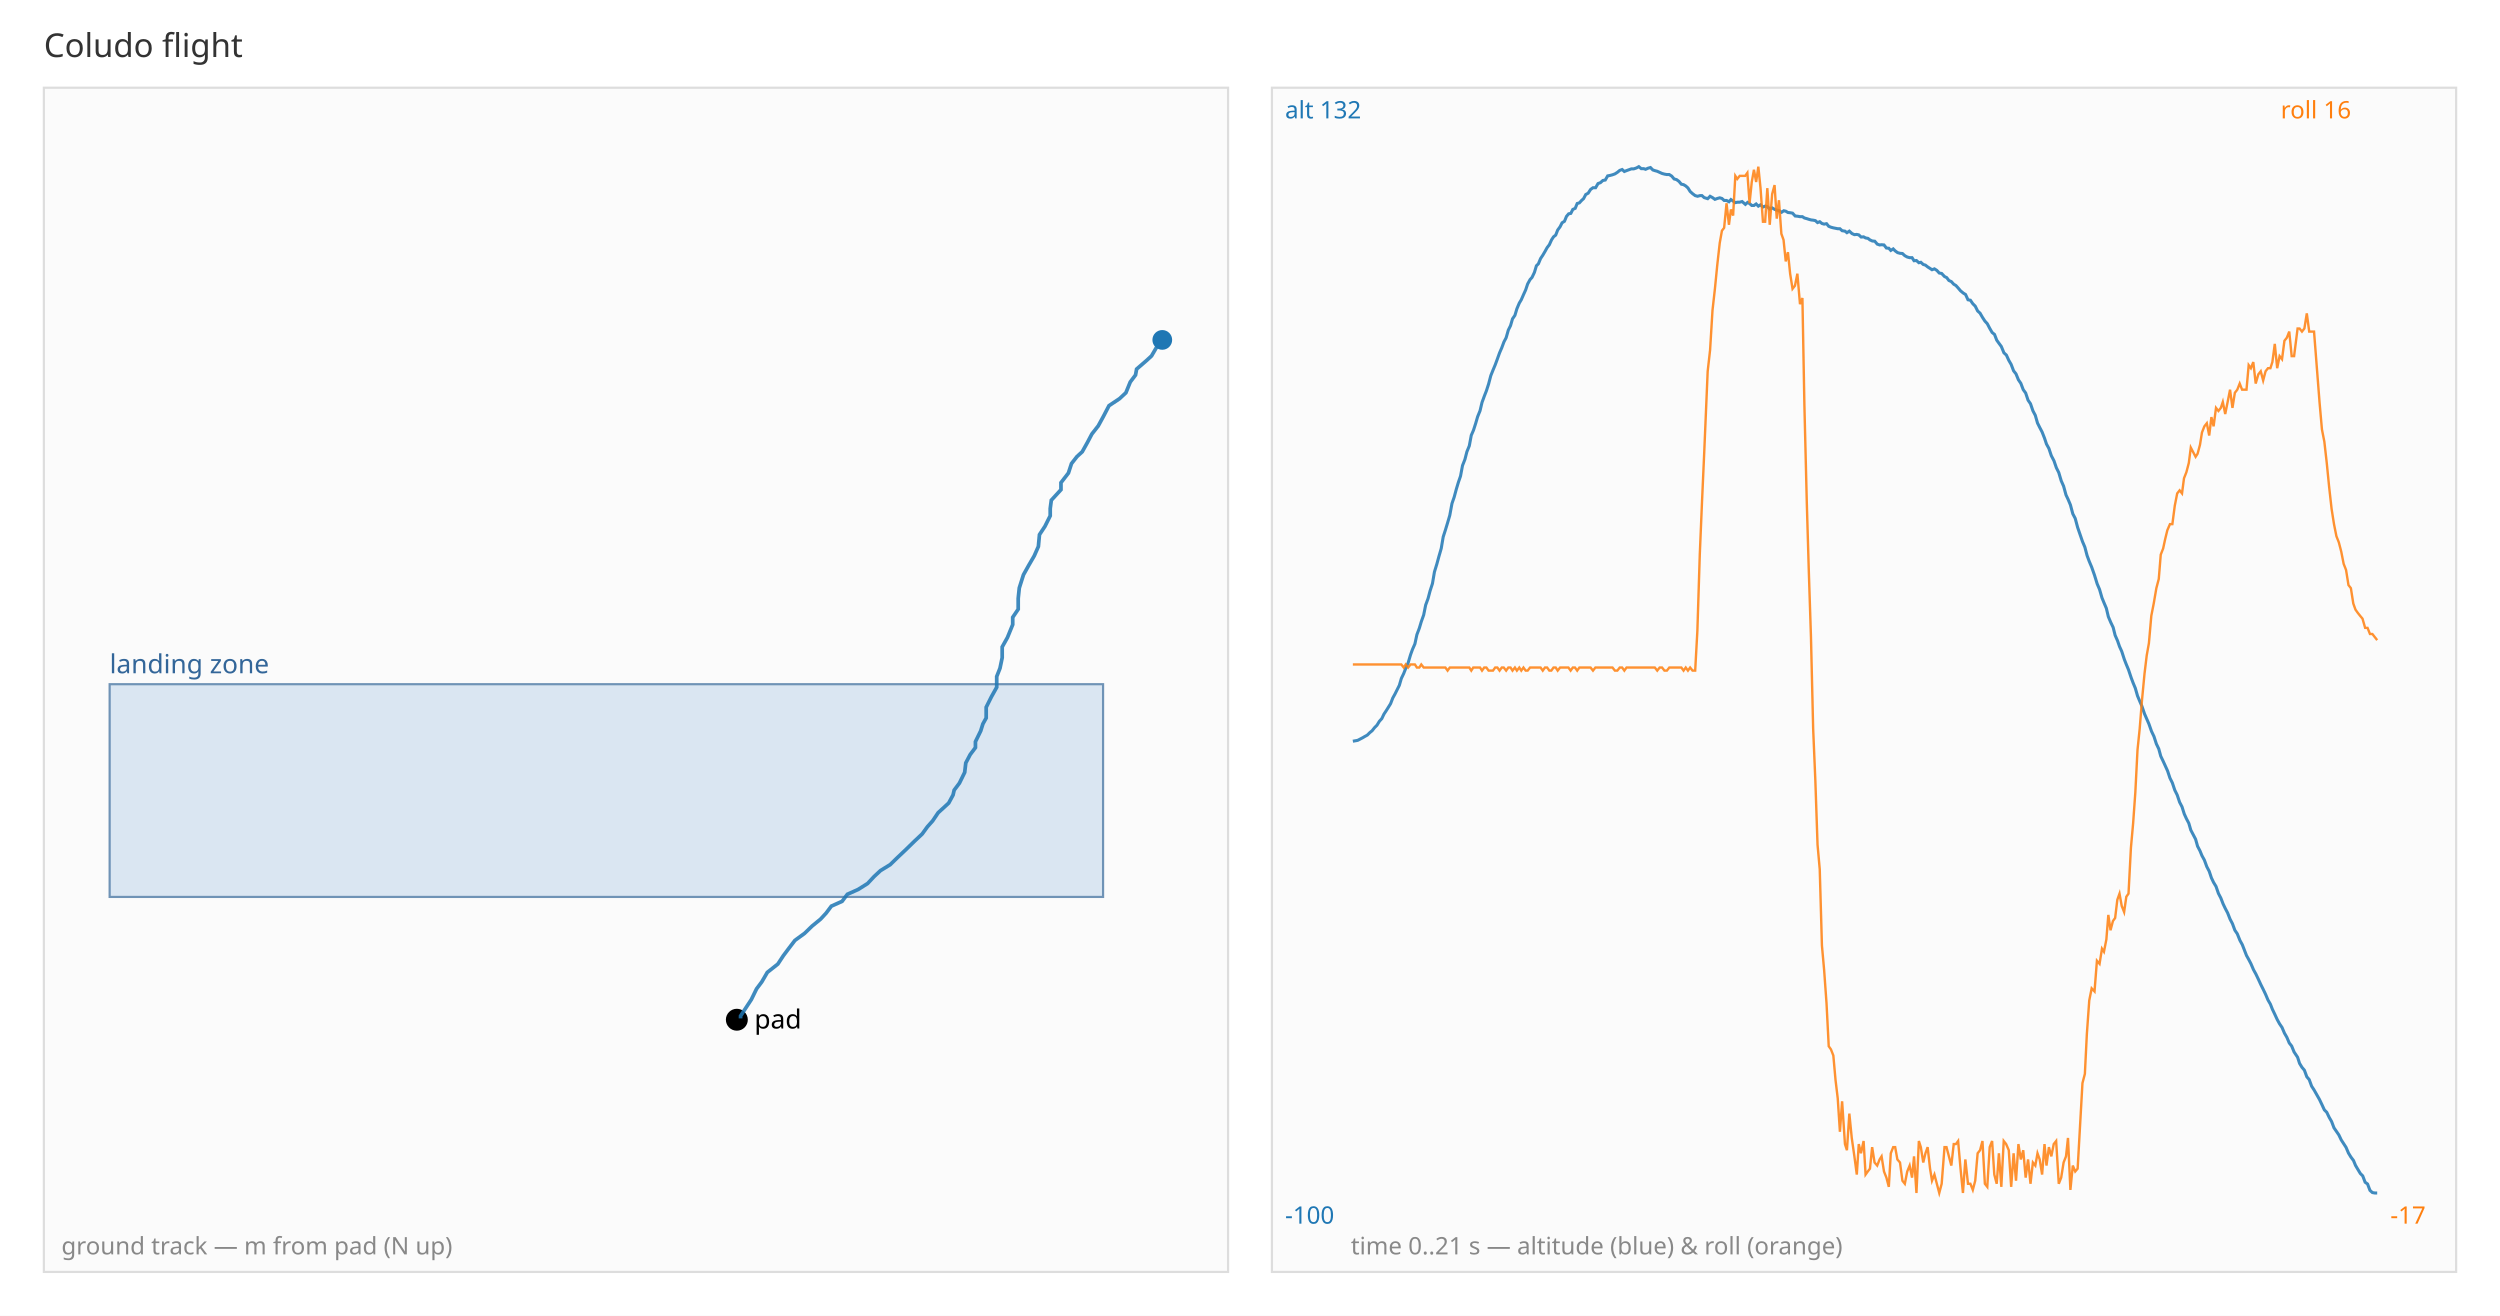
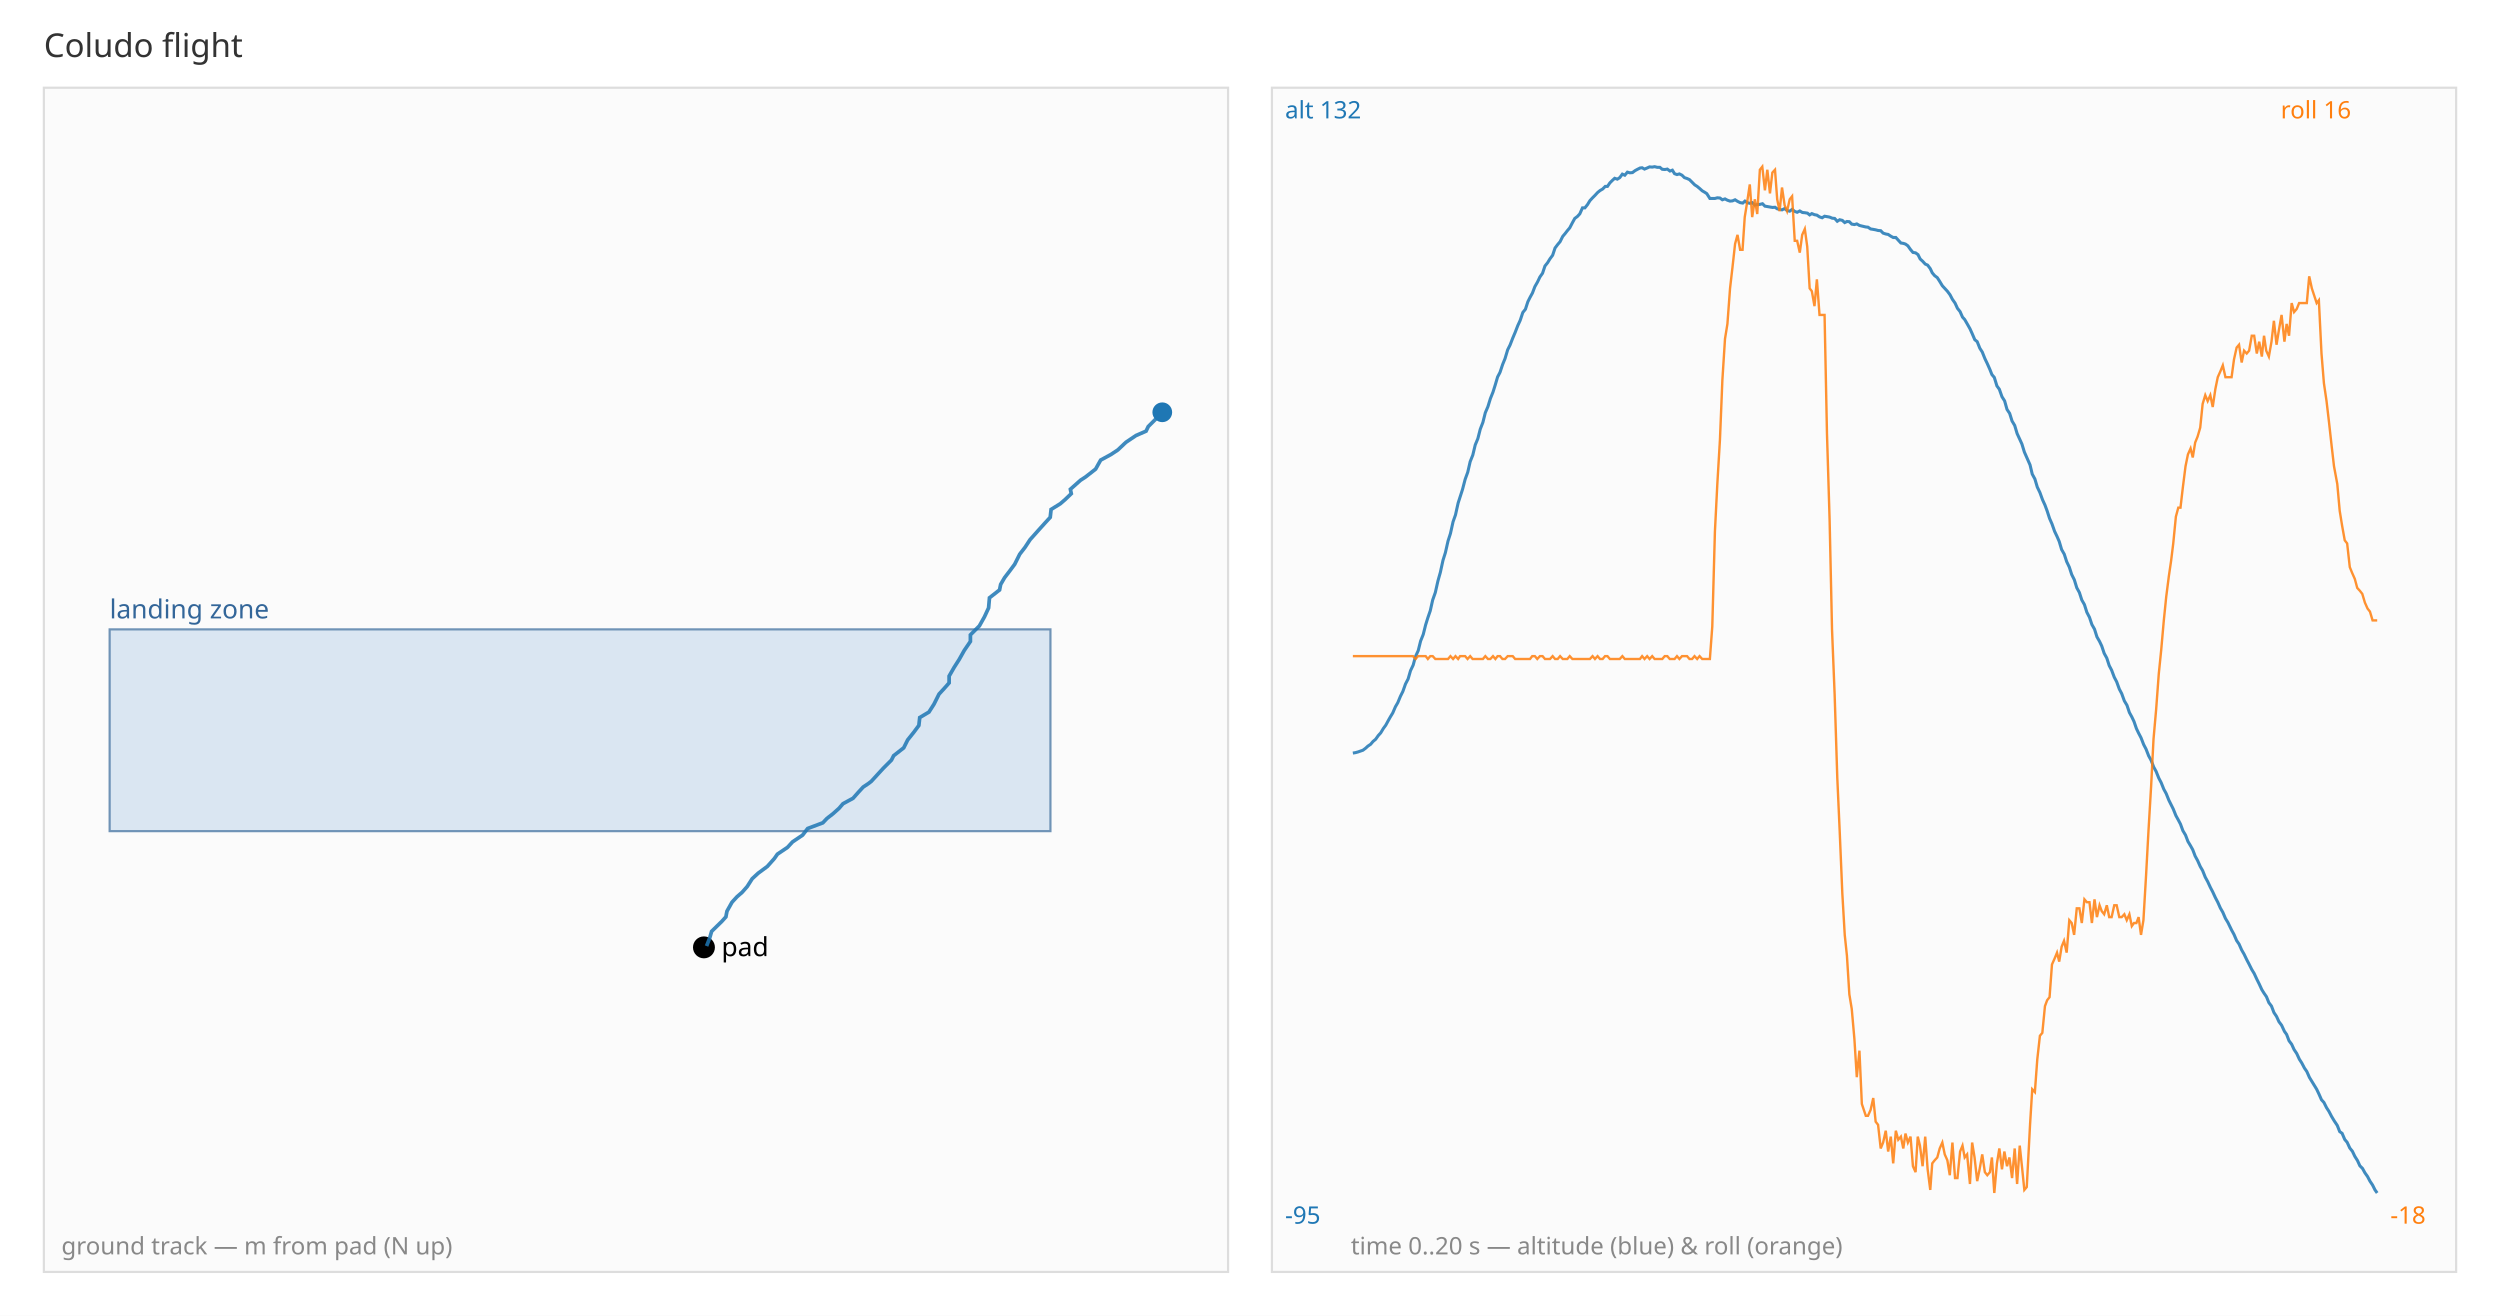
<svg xmlns="http://www.w3.org/2000/svg" width="1140" height="600" font-family="sans-serif" font-size="13">
  <rect width="1140" height="600" fill="white" />
  <text x="20" y="26" font-size="15" fill="#333">Coludo flight</text>
  <rect x="20" y="40" width="540" height="540" fill="#fbfbfb" stroke="#ddd" />
-   <rect x="50" y="312" width="453" height="97" fill="#cde" stroke="#369" opacity="0.7" />
-   <text x="50" y="307" fill="#369" font-size="12">landing zone</text>
-   <circle cx="336" cy="465" r="5" fill="black" />
-   <text x="344" y="469" font-size="12">pad</text>
-   <path d="M337.7,464.4 L337.7,464.4 L337.7,464.4 L337.7,464.4 L337.7,464.4 L337.7,464.4 L337.7,464.4 L337.7,464.4 L337.7,464.4 L337.7,464.4 L337.7,464.4 L337.7,464.4 L337.7,464.4 L337.7,464.4 L337.7,464.4 L337.7,464.4 L337.7,464.4 L337.7,464.4 L337.7,464.4 L337.7,464.4 L337.7,464.4 L337.7,464.4 L337.7,464.4 L337.7,464.4 L337.7,464.4 L337.7,464.4 L337.7,464.4 L337.7,464.4 L337.7,464.4 L337.7,464.4 L337.7,464.4 L337.7,464.4 L337.7,464.4 L337.7,464.4 L337.7,464.4 L337.7,464.4 L337.7,464.4 L337.7,464.4 L337.7,464.4 L337.7,464.4 L337.7,464.4 L337.7,464.4 L337.7,464.4 L337.7,464.4 L337.7,464.4 L337.7,464.4 L337.7,464.4 L337.7,464.4 L337.7,464.4 L337.7,464.4 L337.7,464.4 L337.7,464.4 L337.7,464.4 L337.7,464.4 L337.7,463.3 L340.1,459.6 L342.6,455.8 L345.0,450.9 L347.4,447.7 L349.9,443.4 L354.7,439.6 L357.2,435.8 L359.6,432.6 L362.5,428.8 L366.9,425.6 L370.3,422.3 L374.2,419.1 L376.7,416.4 L379.1,413.2 L384.0,411.0 L386.4,407.8 L391.3,405.6 L395.6,402.9 L398.6,399.7 L401.5,397.0 L405.9,394.3 L409.3,391.0 L413.2,387.3 L417.1,383.5 L420.5,380.3 L422.9,377.0 L425.3,374.3 L427.8,370.6 L432.6,366.2 L434.6,362.5 L435.1,360.3 L437.5,357.1 L439.9,352.2 L440.4,347.9 L442.4,344.1 L444.8,340.9 L444.8,340.9 L444.8,340.9 L444.8,340.9 L444.8,340.9 L444.8,340.9 L444.8,340.9 L444.8,340.9 L444.8,340.9 L444.8,340.9 L444.8,340.9 L444.8,340.9 L444.8,340.9 L444.8,340.9 L444.8,340.9 L444.8,340.9 L444.8,340.9 L444.8,340.9 L444.8,340.9 L444.8,340.9 L444.8,340.9 L444.8,340.9 L444.8,340.9 L444.8,338.2 L447.2,333.3 L448.2,330.1 L449.7,327.4 L449.7,322.5 L452.1,317.7 L454.5,313.4 L454.5,308.5 L456.0,304.7 L457.0,299.9 L457.0,295.0 L459.4,290.7 L461.8,284.8 L461.8,281.5 L464.3,277.8 L464.3,272.9 L464.8,268.1 L466.7,262.1 L469.1,257.8 L471.6,253.5 L473.5,249.2 L474.0,243.8 L476.5,240.0 L478.9,235.2 L478.9,231.9 L479.4,228.1 L483.8,223.3 L483.8,220.1 L487.2,215.7 L488.6,211.4 L491.1,208.2 L493.5,206.0 L495.9,201.7 L497.9,197.9 L500.8,194.2 L503.2,189.8 L505.7,185.0 L510.5,181.8 L513.4,179.1 L515.4,174.2 L517.8,171.0 L518.3,168.3 L522.7,164.5 L525.1,162.3 L527.6,158.0 L530.0,155.3" fill="none" stroke="#1f77b4" stroke-width="1.7" opacity="0.85" />
-   <circle cx="530" cy="155" r="4.5" fill="#1f77b4" />
+   <rect x="50" y="287" width="429" height="92" fill="#cde" stroke="#369" opacity="0.7" />
+   <text x="50" y="282" fill="#369" font-size="12">landing zone</text>
+   <circle cx="321" cy="432" r="5" fill="black" />
+   <text x="329" y="436" font-size="12">pad</text>
+   <path d="M322.2,431.4 L322.2,431.4 L322.2,431.4 L322.2,431.4 L322.2,431.4 L322.2,431.4 L322.2,431.4 L322.2,431.4 L322.2,431.4 L322.2,431.4 L322.2,431.4 L322.2,431.4 L322.2,431.4 L322.2,431.4 L322.2,431.4 L322.2,431.4 L322.2,431.4 L322.2,431.4 L322.2,431.4 L322.2,431.4 L322.2,431.4 L322.2,431.4 L322.2,431.4 L322.2,431.4 L322.2,431.4 L322.2,431.4 L322.2,431.4 L322.2,431.4 L322.2,431.4 L322.2,431.4 L322.2,431.4 L322.2,431.4 L322.2,431.4 L322.2,431.4 L322.2,431.4 L322.2,431.4 L322.2,431.4 L322.2,431.4 L322.2,431.4 L322.2,431.4 L322.2,431.4 L322.2,431.4 L322.2,431.4 L322.2,431.4 L322.2,431.4 L322.2,431.4 L322.2,431.4 L322.2,431.4 L322.2,431.4 L322.2,431.4 L322.2,431.4 L322.2,431.4 L322.2,431.4 L322.2,431.4 L322.2,431.4 L322.2,431.4 L323.6,427.8 L324.5,424.7 L329.2,420.1 L331.0,418.1 L331.5,415.5 L333.8,411.4 L336.1,408.9 L338.4,406.9 L340.7,404.3 L343.0,400.7 L345.7,398.2 L349.9,395.1 L353.1,391.5 L354.5,389.5 L359.1,386.4 L361.4,383.9 L366.0,380.8 L368.3,377.8 L375.2,375.2 L377.1,373.2 L379.8,371.1 L382.6,368.6 L384.4,366.5 L389.0,364.0 L391.3,361.4 L393.6,358.9 L396.0,357.3 L396.0,357.3 L396.0,357.3 L396.0,357.3 L396.0,357.3 L396.0,357.3 L396.0,357.3 L396.0,357.3 L396.0,357.3 L396.0,357.3 L396.0,357.3 L396.0,357.3 L396.0,357.3 L396.0,357.3 L396.0,357.3 L396.0,357.3 L396.0,357.3 L396.0,357.3 L396.0,357.3 L396.0,357.3 L396.0,357.3 L396.0,357.3 L396.0,357.3 L397.3,356.3 L400.6,352.7 L402.9,350.2 L406.5,346.6 L407.5,344.6 L412.1,341.0 L413.9,337.4 L416.7,333.9 L419.0,330.8 L419.4,327.2 L423.6,324.7 L425.9,321.1 L428.2,316.5 L430.5,314.0 L432.8,311.4 L432.8,308.3 L435.1,304.3 L437.4,300.7 L439.7,296.6 L442.5,292.5 L442.5,289.5 L446.6,285.4 L448.9,281.3 L450.8,277.2 L451.2,272.6 L455.8,269.0 L456.3,266.5 L458.1,263.4 L460.4,260.4 L462.7,257.3 L465.0,252.7 L467.4,249.6 L469.7,246.1 L473.8,241.5 L476.6,238.4 L478.9,235.9 L479.3,232.3 L483.5,229.7 L485.8,227.7 L488.5,225.1 L488.1,223.1 L492.7,219.0 L495.0,217.5 L499.6,213.9 L501.9,209.8 L506.5,207.3 L509.7,205.2 L513.4,201.7 L518.0,198.6 L522.6,196.6 L523.6,194.5 L527.2,190.9 L530.0,188.4" fill="none" stroke="#1f77b4" stroke-width="1.7" opacity="0.85" />
+   <circle cx="530" cy="188" r="4.5" fill="#1f77b4" />
  <text x="28" y="572" font-size="11" fill="#888">ground track — m from pad (N up)</text>
  <rect x="580" y="40" width="540" height="540" fill="#fbfbfb" stroke="#ddd" />
  <text x="586" y="54" fill="#1f77b4" font-size="11">alt 132</text>
-   <text x="586" y="558" fill="#1f77b4" font-size="11">-100</text>
-   <path d="M616.9,338.0 L618.0,337.8 L619.1,337.6 L621.4,336.4 L622.4,335.8 L623.5,335.2 L624.6,334.1 L625.7,333.2 L626.8,331.8 L627.9,330.7 L629.0,328.9 L630.1,327.7 L631.1,325.6 L632.1,324.1 L633.1,322.5 L634.1,320.9 L635.1,318.3 L636.1,316.5 L637.1,314.5 L638.1,312.5 L639.0,309.4 L640.1,307.1 L641.0,304.8 L642.1,302.3 L643.2,298.6 L644.1,296.1 L645.2,293.6 L646.1,289.4 L647.2,286.5 L648.1,283.5 L649.2,280.4 L650.1,275.9 L651.2,272.9 L652.1,269.5 L653.2,266.1 L654.1,260.8 L655.2,257.2 L656.1,253.9 L657.2,250.1 L658.1,244.8 L659.1,241.7 L660.1,238.4 L661.1,235.0 L662.1,229.6 L663.1,226.7 L664.1,223.0 L665.0,220.0 L666.0,217.1 L666.9,212.3 L668.0,209.5 L668.9,206.0 L670.0,203.3 L670.9,198.5 L671.9,196.2 L672.9,193.1 L673.8,190.0 L674.9,187.3 L675.8,183.5 L676.9,180.5 L677.8,178.2 L678.8,175.1 L679.8,171.3 L680.8,168.8 L681.8,166.4 L682.8,163.7 L683.8,160.9 L684.8,158.6 L685.8,155.9 L686.8,154.0 L687.8,150.5 L688.8,148.5 L689.7,145.4 L690.8,143.8 L691.7,140.8 L692.8,138.2 L693.7,136.7 L694.7,134.4 L695.7,132.2 L696.6,129.5 L697.7,127.5 L698.6,126.5 L699.7,124.2 L700.6,121.2 L701.5,120.3 L702.5,117.9 L703.5,116.4 L704.5,114.7 L705.5,112.9 L706.5,111.6 L707.5,109.4 L708.4,108.0 L709.4,107.2 L710.3,104.9 L711.4,103.4 L712.3,101.6 L713.4,100.9 L714.3,98.7 L715.3,97.5 L716.3,97.3 L717.2,95.5 L718.3,95.0 L719.2,92.8 L720.2,92.5 L721.2,91.4 L722.1,90.6 L723.1,88.7 L724.2,88.1 L725.3,86.4 L726.4,85.6 L727.6,85.6 L728.7,83.7 L729.8,83.3 L730.9,82.3 L732.0,82.1 L733.1,80.2 L734.2,80.0 L735.3,79.7 L736.4,79.3 L737.5,78.6 L738.6,77.7 L739.7,77.3 L740.7,78.2 L741.7,77.8 L742.8,77.4 L743.9,77.0 L745.0,77.0 L746.2,76.6 L747.3,76.0 L748.4,76.9 L749.5,76.9 L750.4,77.2 L751.5,76.7 L752.6,76.4 L753.7,77.5 L754.6,77.8 L755.7,78.1 L756.8,78.6 L757.9,79.1 L759.0,79.4 L760.1,79.6 L761.2,79.6 L762.3,80.3 L763.4,81.6 L764.5,81.9 L765.6,82.7 L766.7,84.0 L767.7,84.2 L768.7,84.8 L769.7,85.7 L770.7,87.3 L771.8,88.3 L773.0,89.2 L774.1,89.5 L775.2,89.2 L776.1,89.2 L777.1,90.1 L778.7,90.6 L779.8,89.5 L780.9,90.1 L782.0,90.9 L783.1,90.5 L784.2,90.2 L785.2,90.5 L786.2,91.4 L787.3,91.4 L788.4,92.0 L789.3,91.0 L790.3,91.7 L791.3,92.4 L792.3,92.2 L793.3,92.2 L794.4,91.9 L795.9,93.2 L796.9,92.3 L797.8,92.8 L798.8,93.7 L799.8,93.7 L800.8,93.0 L801.8,94.0 L802.8,93.4 L803.9,94.4 L804.9,94.0 L805.9,94.2 L807.0,95.3 L808.1,94.8 L809.3,95.5 L810.2,95.8 L811.2,96.0 L812.4,96.8 L813.4,96.1 L814.3,96.3 L815.3,96.9 L816.3,97.0 L817.4,97.2 L818.6,98.5 L819.7,98.6 L820.8,98.8 L821.9,98.8 L822.8,99.4 L823.9,99.7 L824.8,100.0 L825.9,100.3 L826.8,100.4 L827.8,100.6 L828.8,101.5 L829.8,101.1 L830.8,101.9 L831.8,102.2 L832.9,102.0 L833.9,103.2 L834.9,103.6 L836.0,103.9 L837.0,104.1 L838.0,104.3 L839.0,104.3 L840.0,105.2 L841.3,105.4 L842.2,106.1 L843.3,105.4 L844.5,106.5 L845.6,107.0 L846.7,106.9 L847.6,107.1 L848.7,108.1 L849.8,108.0 L850.7,108.5 L851.8,108.7 L852.7,109.4 L853.8,109.9 L854.9,110.0 L856.0,111.3 L857.1,111.7 L858.0,111.6 L859.1,111.7 L860.2,113.1 L861.3,113.2 L862.2,114.2 L863.3,113.5 L864.2,114.4 L865.3,115.2 L866.4,115.5 L867.5,115.6 L868.6,116.6 L869.7,117.2 L870.8,117.5 L871.9,117.5 L872.8,118.9 L873.9,118.8 L875.0,119.8 L875.9,119.6 L877.0,120.6 L878.0,120.9 L879.0,121.7 L880.1,122.4 L881.0,123.0 L882.1,122.6 L883.2,123.3 L884.3,124.5 L885.4,124.7 L886.7,126.1 L887.7,126.6 L888.7,127.9 L889.8,128.4 L890.9,129.6 L891.9,130.2 L892.9,131.3 L894.0,132.6 L895.2,133.6 L896.3,134.3 L897.4,136.7 L898.5,136.9 L899.6,138.5 L900.7,139.6 L901.8,141.8 L902.9,142.8 L904.0,144.7 L905.1,146.4 L906.2,147.6 L907.3,149.7 L908.4,151.6 L909.5,152.5 L910.5,155.1 L911.5,156.5 L912.6,158.0 L913.8,160.9 L914.9,161.9 L916.0,164.3 L917.1,166.2 L918.2,169.1 L919.3,170.5 L920.4,173.2 L921.5,174.8 L922.6,177.7 L923.7,179.2 L924.8,182.5 L925.9,184.1 L927.0,187.3 L928.1,189.4 L929.1,192.9 L930.1,194.9 L931.2,197.0 L932.3,199.8 L933.2,202.5 L934.3,204.5 L935.4,207.8 L936.6,210.1 L937.7,213.3 L938.8,215.5 L939.9,219.2 L941.0,221.7 L942.1,225.7 L943.0,227.6 L944.1,230.2 L945.2,234.3 L946.3,236.4 L947.4,240.5 L949.6,246.9 L950.7,249.5 L951.7,253.3 L952.7,256.0 L953.8,258.6 L955.1,262.3 L956.3,266.2 L957.4,268.8 L958.5,272.6 L959.4,274.8 L960.5,277.4 L961.4,281.2 L962.5,283.8 L963.6,286.1 L964.5,289.7 L965.6,292.2 L966.5,294.8 L967.5,297.0 L968.7,300.7 L969.6,303.0 L970.6,305.4 L971.8,309.0 L972.7,311.4 L973.7,313.8 L974.7,317.3 L975.7,319.7 L976.7,322.0 L977.9,325.5 L978.9,327.8 L979.9,330.1 L981.1,333.5 L982.2,335.8 L983.3,339.2 L984.4,341.5 L985.3,344.8 L986.4,347.1 L987.4,349.3 L988.4,351.5 L989.5,354.8 L990.6,357.0 L991.7,360.3 L992.8,362.5 L993.9,365.8 L995.0,367.9 L996.0,371.1 L997.0,373.3 L998.1,375.4 L999.0,378.5 L1001.2,382.7 L1002.1,385.9 L1003.2,388.0 L1004.1,390.2 L1005.2,392.2 L1006.3,395.2 L1007.4,397.3 L1008.4,400.3 L1009.4,402.4 L1010.5,404.2 L1011.6,407.4 L1012.7,409.5 L1013.7,412.1 L1014.7,414.2 L1015.8,416.3 L1016.9,419.1 L1018.0,421.2 L1019.1,424.2 L1020.2,425.8 L1021.4,428.8 L1022.5,430.8 L1024.4,435.7 L1025.4,437.5 L1026.4,439.4 L1027.6,442.2 L1028.7,444.2 L1029.8,446.5 L1030.9,448.9 L1032.0,451.1 L1033.1,453.4 L1034.2,456.0 L1035.3,457.9 L1036.2,460.2 L1037.3,462.5 L1038.4,464.9 L1039.5,466.9 L1040.6,468.5 L1041.7,471.1 L1042.8,473.0 L1043.9,475.6 L1045.0,477.0 L1046.1,479.7 L1047.7,482.1 L1048.6,484.9 L1049.7,486.7 L1050.8,488.0 L1051.9,491.0 L1053.0,492.3 L1054.1,495.3 L1055.2,497.0 L1057.7,501.4 L1058.8,503.7 L1059.9,506.1 L1061.0,507.2 L1062.1,509.5 L1063.2,511.4 L1064.3,514.3 L1065.4,515.9 L1066.5,517.5 L1067.6,519.8 L1068.7,521.5 L1069.8,523.2 L1070.9,525.8 L1072.0,527.6 L1073.2,529.2 L1074.1,531.4 L1075.1,533.1 L1076.3,535.1 L1077.4,536.2 L1078.5,539.1 L1079.6,539.9 L1080.7,542.8 L1081.8,543.8 L1082.9,544.0 L1084.0,544.0" fill="none" stroke="#1f77b4" stroke-width="1.4" opacity="0.85" />
+   <text x="586" y="558" fill="#1f77b4" font-size="11">-95</text>
+   <path d="M616.9,343.4 L618.1,343.2 L619.2,342.9 L621.5,342.1 L622.7,341.2 L623.8,340.2 L625.0,339.4 L626.1,338.1 L627.3,337.1 L628.5,335.4 L629.6,334.2 L630.8,332.2 L631.9,330.7 L633.1,328.5 L634.0,326.9 L635.1,325.1 L636.3,322.3 L637.4,320.4 L638.6,317.5 L639.7,315.3 L640.9,311.9 L642.1,309.6 L643.2,305.8 L644.4,303.3 L645.5,299.3 L646.7,296.7 L647.8,292.3 L649.0,289.3 L650.1,284.9 L651.1,281.7 L652.2,278.5 L653.3,273.6 L654.5,270.2 L655.7,264.9 L656.8,261.0 L658.0,255.5 L659.1,252.0 L660.3,246.7 L661.4,243.3 L662.6,237.9 L663.7,234.8 L664.9,229.4 L665.9,226.3 L666.9,223.2 L668.1,218.6 L669.3,215.3 L670.4,210.5 L671.6,207.5 L672.7,202.9 L673.9,200.0 L675.0,195.7 L676.2,192.6 L677.3,188.2 L678.5,185.4 L679.6,181.8 L680.8,178.8 L681.9,175.3 L682.9,171.9 L684.0,169.8 L685.2,166.2 L686.3,163.5 L687.5,159.5 L688.6,157.3 L689.8,154.2 L690.9,151.6 L692.1,148.5 L693.2,146.1 L694.4,142.5 L695.6,141.0 L696.7,137.6 L697.7,135.6 L698.8,133.6 L699.9,130.7 L701.1,128.6 L702.2,126.3 L703.4,124.6 L704.5,121.3 L705.7,119.8 L706.8,118.0 L708.0,116.4 L709.1,113.1 L710.3,111.5 L711.4,110.2 L712.6,107.8 L713.7,106.5 L714.7,105.2 L715.8,103.9 L717.0,101.6 L718.1,99.6 L719.3,98.7 L720.4,97.5 L721.6,94.8 L722.7,94.8 L723.9,93.3 L725.0,91.5 L726.2,90.2 L727.3,89.1 L728.5,87.8 L729.6,86.9 L730.8,86.2 L732.0,85.0 L733.0,85.0 L734.1,83.4 L735.2,82.3 L736.3,81.3 L737.5,81.7 L738.6,81.0 L739.8,79.4 L740.9,79.9 L742.1,78.5 L743.2,78.8 L744.4,78.7 L745.6,77.8 L746.7,77.2 L747.9,76.6 L748.8,76.5 L749.9,77.1 L751.1,76.6 L752.2,76.1 L753.4,76.2 L754.5,76.0 L755.7,76.3 L756.9,76.3 L758.0,77.2 L759.2,77.3 L760.3,77.1 L761.5,78.0 L762.6,77.6 L763.6,79.2 L764.7,79.6 L765.8,79.3 L767.0,79.9 L768.1,81.0 L769.3,81.4 L770.4,81.9 L771.6,83.1 L772.8,84.3 L773.9,85.0 L775.1,86.0 L776.2,87.0 L777.4,87.7 L778.3,88.3 L779.7,90.5 L780.8,90.5 L782.0,90.5 L783.1,90.2 L784.3,90.3 L785.4,91.1 L786.6,90.7 L787.7,91.3 L788.9,91.7 L790.0,91.6 L791.2,91.1 L792.3,91.8 L793.5,92.4 L794.7,92.6 L795.7,91.7 L796.7,92.4 L797.9,92.7 L799.0,92.4 L800.2,93.5 L801.3,93.3 L802.5,93.2 L803.7,92.9 L804.8,94.0 L806.0,94.2 L807.1,94.4 L808.3,94.6 L809.4,94.5 L810.4,95.2 L811.5,95.5 L812.6,95.7 L813.8,95.1 L814.9,96.0 L816.1,96.3 L817.2,95.5 L818.4,96.4 L819.5,96.8 L820.7,96.2 L821.9,96.9 L823.0,97.0 L824.2,97.2 L825.2,98.0 L826.2,97.4 L827.4,97.9 L828.5,98.1 L829.7,98.9 L830.9,99.3 L832.0,98.6 L833.2,98.8 L834.3,99.0 L835.5,99.5 L836.6,99.6 L837.8,100.9 L838.9,100.2 L840.1,100.5 L841.2,101.5 L842.2,101.0 L843.3,101.1 L844.4,102.2 L845.6,102.4 L846.7,102.1 L847.9,102.8 L849.1,103.1 L850.8,103.5 L851.8,103.6 L853.0,104.4 L854.2,104.6 L855.3,104.8 L856.4,105.1 L857.6,105.2 L858.7,106.3 L859.9,106.7 L861.0,106.9 L862.2,107.7 L863.3,108.3 L864.5,108.3 L865.6,109.5 L866.8,110.8 L868.0,111.0 L868.9,111.3 L870.0,112.1 L871.2,113.8 L872.3,115.1 L873.5,115.3 L874.6,116.1 L875.6,118.1 L876.7,119.1 L877.9,120.4 L879.0,120.9 L880.2,122.5 L881.1,124.4 L882.2,125.7 L883.4,126.6 L884.5,128.3 L885.7,130.3 L886.9,131.6 L888.0,132.8 L889.2,134.4 L890.3,136.5 L891.5,138.2 L892.6,140.6 L893.8,142.1 L894.9,144.6 L895.9,145.7 L897.0,147.6 L898.3,149.9 L899.3,152.1 L900.5,154.9 L901.6,155.8 L902.8,158.8 L903.9,160.5 L905.1,163.5 L906.2,165.8 L907.4,168.5 L908.3,170.8 L909.4,172.1 L910.6,176.0 L911.7,177.5 L912.9,180.9 L914.1,182.8 L915.2,186.7 L916.4,188.5 L917.5,192.0 L918.7,194.0 L919.8,197.7 L921.0,200.3 L922.0,202.5 L923.1,206.1 L924.2,208.6 L925.7,212.0 L926.7,216.2 L927.9,218.4 L929.0,222.1 L930.2,224.6 L931.4,227.9 L932.5,230.3 L933.5,233.0 L934.6,236.4 L935.7,238.9 L936.9,242.3 L938.0,244.6 L939.0,246.9 L940.1,250.6 L941.3,252.7 L942.4,256.1 L943.6,258.6 L944.7,262.0 L945.9,264.4 L947.0,268.0 L948.2,270.2 L949.3,273.6 L950.5,275.7 L951.6,279.2 L952.8,281.5 L953.9,284.8 L955.1,286.9 L956.2,290.4 L957.4,292.5 L958.4,294.6 L959.5,297.9 L960.7,300.1 L961.8,303.5 L962.9,305.6 L964.1,308.8 L965.2,310.9 L966.4,314.2 L967.5,316.3 L968.7,319.6 L969.9,321.6 L971.0,324.9 L972.1,326.9 L973.1,329.0 L974.2,332.2 L975.2,334.3 L976.3,336.4 L977.5,339.5 L978.6,341.6 L979.8,344.7 L980.9,346.7 L982.1,349.8 L983.2,351.8 L984.4,354.8 L985.5,356.9 L986.7,359.9 L987.8,361.9 L989.0,364.9 L990.0,366.9 L991.0,368.9 L992.2,371.9 L993.3,373.9 L994.3,375.8 L995.4,378.8 L996.6,380.8 L997.7,383.7 L998.9,385.7 L999.9,387.5 L1001.0,390.4 L1002.1,392.4 L1003.3,395.1 L1004.4,397.0 L1005.6,400.0 L1006.7,402.0 L1007.9,404.6 L1009.0,406.7 L1010.2,409.3 L1011.3,411.4 L1012.5,414.1 L1013.6,416.0 L1014.8,418.8 L1015.9,420.6 L1017.6,424.1 L1018.7,426.1 L1019.9,428.9 L1021.0,430.5 L1022.2,433.2 L1023.3,435.1 L1024.5,437.6 L1025.6,439.7 L1026.8,442.1 L1027.9,443.9 L1029.1,446.5 L1030.2,448.7 L1031.4,451.3 L1032.4,452.9 L1033.5,454.5 L1034.6,457.2 L1035.8,458.8 L1036.9,461.7 L1038.1,463.5 L1039.2,465.9 L1040.4,467.5 L1041.7,470.3 L1042.7,471.7 L1043.8,474.6 L1045.0,476.2 L1046.1,478.6 L1047.3,480.4 L1048.5,483.0 L1049.6,484.7 L1050.8,487.0 L1051.9,488.6 L1053.1,491.3 L1054.2,493.1 L1056.4,496.7 L1057.4,498.8 L1058.6,501.5 L1059.7,502.7 L1060.9,505.1 L1062.0,506.8 L1063.2,509.1 L1064.4,511.1 L1065.8,513.2 L1066.9,516.0 L1068.0,516.8 L1069.2,519.6 L1070.3,520.9 L1071.5,523.5 L1072.7,525.0 L1073.8,527.3 L1075.0,529.2 L1076.1,531.6 L1077.3,532.8 L1078.4,534.8 L1079.6,536.5 L1080.7,538.6 L1081.9,540.4 L1083.0,542.6 L1084.0,544.0" fill="none" stroke="#1f77b4" stroke-width="1.4" opacity="0.85" />
  <text x="1040" y="54" fill="#ff7f0e" font-size="11">roll 16</text>
-   <text x="1090" y="558" fill="#ff7f0e" font-size="11">-17</text>
-   <path d="M616.9,303.0 L618.0,303.0 L619.1,303.0 L621.4,303.0 L622.4,303.0 L623.5,303.0 L624.6,303.0 L625.7,303.0 L626.8,303.0 L627.9,303.0 L629.0,303.0 L630.1,303.0 L631.1,303.0 L632.1,303.0 L633.1,303.0 L634.1,303.0 L635.0,303.0 L636.1,303.0 L637.0,303.0 L638.1,303.0 L639.0,303.0 L640.1,304.4 L641.0,303.0 L642.1,304.4 L643.2,303.0 L644.1,303.0 L645.2,303.0 L646.1,304.4 L647.2,304.4 L648.1,303.0 L649.2,304.4 L650.1,304.4 L651.2,304.4 L652.1,304.4 L653.2,304.4 L654.1,304.4 L655.1,304.4 L656.1,304.4 L657.1,304.4 L658.1,304.4 L659.1,304.4 L660.1,305.8 L661.1,304.4 L662.1,304.4 L663.1,304.4 L664.0,304.4 L665.0,304.4 L666.0,304.4 L666.9,304.4 L668.0,304.4 L668.9,304.4 L670.0,304.4 L670.9,305.8 L671.8,304.4 L672.9,304.4 L673.8,304.4 L674.9,304.4 L675.8,305.8 L676.8,304.4 L677.8,304.4 L678.8,305.8 L679.8,305.8 L680.8,305.8 L681.8,304.4 L682.8,304.4 L683.8,305.8 L684.8,304.4 L685.7,304.4 L686.8,305.8 L687.8,304.4 L688.8,304.4 L689.7,305.8 L690.8,304.4 L691.7,305.8 L692.8,304.4 L693.7,305.8 L694.7,304.4 L695.7,305.8 L696.6,305.8 L697.7,304.4 L698.6,304.4 L699.6,304.4 L700.6,304.4 L701.5,304.4 L702.5,304.4 L703.5,305.8 L704.5,304.4 L705.5,304.4 L706.5,305.8 L707.4,305.8 L708.4,304.4 L709.4,304.4 L710.3,305.8 L711.4,304.4 L712.3,304.4 L713.4,304.4 L714.3,304.4 L715.2,304.4 L716.2,305.8 L717.2,304.4 L718.2,304.4 L719.2,305.8 L720.2,304.4 L721.2,304.4 L722.1,304.4 L723.1,304.4 L724.2,304.4 L725.3,304.4 L726.4,305.8 L727.5,304.4 L728.7,304.4 L729.8,304.4 L730.9,304.4 L732.0,304.4 L733.1,304.4 L734.2,304.4 L735.3,304.4 L736.4,305.8 L737.5,305.8 L738.6,304.4 L739.7,304.4 L740.7,305.8 L741.7,304.4 L742.8,304.4 L743.9,304.4 L745.0,304.4 L746.1,304.4 L747.2,304.4 L748.4,304.4 L749.5,304.4 L750.4,304.4 L751.5,304.4 L752.6,304.4 L753.7,304.4 L754.6,304.4 L755.7,305.8 L756.8,304.4 L757.9,304.4 L759.0,305.8 L760.1,305.8 L761.2,304.4 L762.3,304.4 L763.4,304.4 L764.5,304.4 L765.6,304.4 L766.7,304.4 L767.7,305.8 L768.7,304.4 L769.7,305.8 L770.7,304.4 L771.8,305.8 L773.0,305.8 L774.0,287.7 L775.1,252.9 L776.1,229.2 L777.1,206.9 L778.7,169.3 L779.8,159.6 L780.9,141.5 L782.0,131.7 L783.1,120.6 L784.2,110.8 L785.2,105.2 L786.2,103.9 L787.3,92.7 L788.4,102.5 L789.3,95.5 L790.3,98.3 L791.3,80.2 L792.2,81.6 L793.3,80.2 L794.4,80.2 L795.8,80.2 L796.8,78.8 L797.8,92.7 L798.8,83.0 L799.8,77.4 L800.8,83.0 L801.8,76.0 L802.8,85.8 L803.9,101.1 L804.9,101.1 L805.9,85.8 L807.0,102.5 L808.1,88.5 L809.2,84.4 L810.2,99.7 L811.2,91.3 L812.3,106.6 L813.3,109.4 L814.3,119.2 L815.3,115.0 L816.3,124.8 L817.4,131.7 L818.5,130.3 L819.6,124.8 L820.8,138.7 L821.9,135.9 L822.8,184.6 L823.9,229.2 L824.8,259.9 L825.8,290.5 L826.8,332.3 L827.8,356.0 L828.8,385.2 L829.8,396.4 L830.8,431.2 L831.8,442.3 L832.9,457.6 L833.9,477.1 L834.9,478.5 L836.0,481.3 L837.0,492.5 L838.0,500.8 L839.0,516.1 L840.0,502.2 L841.3,521.7 L842.2,524.5 L843.3,507.8 L844.4,518.9 L845.6,527.3 L846.7,535.6 L847.6,521.7 L848.6,525.9 L849.8,520.3 L850.7,535.6 L851.7,534.2 L852.7,532.9 L853.7,523.1 L854.8,530.1 L856.0,531.5 L857.1,528.7 L858.0,527.3 L859.1,534.2 L860.2,537.0 L861.3,541.2 L862.2,525.9 L863.3,523.1 L864.2,523.1 L865.2,528.7 L866.4,530.1 L867.5,538.4 L868.6,539.8 L869.7,534.2 L870.8,531.5 L871.9,537.0 L872.8,527.3 L873.9,544.0 L875.0,520.3 L875.9,523.1 L877.0,530.1 L878.0,525.9 L879.0,523.1 L880.1,532.9 L881.0,538.4 L882.1,535.6 L883.2,539.8 L884.3,544.0 L885.4,539.8 L886.7,523.1 L887.6,523.1 L888.7,527.3 L889.8,531.5 L890.9,521.7 L891.9,521.7 L892.9,520.3 L894.0,532.9 L895.1,544.0 L896.2,528.7 L897.4,539.8 L898.5,539.8 L899.6,542.6 L900.7,538.4 L901.8,525.9 L902.9,524.5 L904.0,520.3 L905.1,539.8 L906.2,541.2 L907.3,523.1 L908.4,520.3 L909.4,535.6 L910.5,539.8 L911.5,525.9 L912.6,541.2 L913.7,520.3 L914.8,521.7 L916.0,524.5 L917.1,541.2 L918.2,525.9 L919.3,538.4 L920.4,521.7 L921.5,528.7 L922.6,524.5 L923.7,537.0 L924.8,528.7 L925.9,539.8 L927.0,530.1 L928.1,531.5 L929.1,525.9 L930.1,528.7 L931.2,535.6 L932.3,521.7 L933.2,531.5 L934.3,523.1 L935.4,527.3 L936.5,521.7 L937.6,520.3 L938.8,539.8 L939.9,537.0 L941.0,530.1 L942.1,527.3 L943.0,518.9 L944.1,542.6 L945.2,531.5 L946.3,534.2 L947.4,532.9 L949.6,493.9 L950.7,489.7 L951.6,471.6 L952.7,456.2 L953.8,450.7 L955.1,452.1 L956.2,438.1 L957.4,439.5 L958.5,432.6 L959.4,434.0 L960.5,428.4 L961.4,417.2 L962.4,424.2 L963.5,420.0 L964.5,418.6 L965.5,410.3 L966.5,407.5 L967.5,413.1 L968.6,415.9 L969.6,408.9 L970.6,407.5 L971.7,386.6 L972.7,375.5 L973.7,361.5 L974.7,342.0 L975.7,332.3 L976.7,319.8 L977.9,307.2 L978.9,298.9 L979.9,293.3 L981.0,280.8 L982.1,275.2 L983.3,268.2 L984.4,264.0 L985.3,252.9 L986.4,250.1 L987.3,245.9 L988.3,241.8 L989.5,239.0 L990.6,239.0 L991.7,230.6 L992.8,225.0 L993.9,223.6 L995.0,225.0 L995.9,218.1 L997.0,215.3 L998.1,211.1 L999.0,204.1 L1001.2,208.3 L1002.1,206.9 L1003.2,202.8 L1004.1,197.2 L1005.2,194.4 L1006.3,193.0 L1007.4,198.6 L1008.4,190.2 L1009.4,194.4 L1010.5,186.0 L1011.6,187.4 L1012.7,186.0 L1013.6,183.3 L1014.7,188.8 L1015.8,183.3 L1016.9,177.7 L1018.0,186.0 L1019.1,179.1 L1020.2,177.7 L1021.3,174.9 L1022.4,177.7 L1024.4,177.7 L1025.4,166.5 L1026.4,167.9 L1027.5,165.1 L1028.6,174.9 L1029.8,170.7 L1030.9,169.3 L1032.0,173.5 L1033.1,169.3 L1034.2,167.9 L1035.3,167.9 L1036.2,165.1 L1037.3,156.8 L1038.4,167.9 L1039.5,162.4 L1040.6,163.8 L1041.7,155.4 L1042.8,154.0 L1043.9,151.2 L1045.0,162.4 L1046.1,162.4 L1047.7,149.8 L1048.6,149.8 L1049.7,151.2 L1050.8,149.8 L1051.9,142.9 L1053.0,151.2 L1054.1,151.2 L1055.2,151.2 L1057.7,183.3 L1058.8,195.8 L1059.9,201.4 L1061.0,211.1 L1062.1,222.2 L1063.2,232.0 L1064.3,239.0 L1065.4,244.5 L1066.5,247.3 L1067.6,251.5 L1068.7,257.1 L1069.8,259.9 L1070.9,266.8 L1072.0,268.2 L1073.1,275.2 L1074.1,278.0 L1075.1,279.4 L1076.2,280.8 L1077.3,282.1 L1078.5,286.3 L1079.6,286.3 L1080.7,289.1 L1081.8,289.1 L1082.9,290.5 L1084.0,291.9" fill="none" stroke="#ff7f0e" stroke-width="1.1" opacity="0.85" />
-   <text x="616" y="572" font-size="11" fill="#888">time 0..21 s — altitude (blue) &amp; roll (orange)</text>
+   <text x="1090" y="558" fill="#ff7f0e" font-size="11">-18</text>
+   <path d="M616.9,299.2 L618.1,299.2 L619.2,299.2 L621.5,299.2 L622.7,299.2 L623.8,299.2 L625.0,299.2 L626.1,299.2 L627.3,299.2 L628.4,299.2 L629.6,299.2 L630.8,299.2 L631.9,299.2 L633.0,299.2 L634.0,299.2 L635.1,299.2 L636.3,299.2 L637.4,299.2 L638.6,299.2 L639.7,299.2 L640.9,299.2 L642.0,299.2 L643.2,299.2 L644.3,299.2 L645.5,300.5 L646.6,299.2 L647.8,299.2 L649.0,299.2 L650.1,299.2 L651.1,300.5 L652.2,299.2 L653.3,299.2 L654.5,300.5 L655.6,300.5 L656.8,300.5 L657.9,300.5 L659.1,300.5 L660.3,300.5 L661.4,299.2 L662.6,300.5 L663.7,299.2 L664.9,300.5 L665.8,299.2 L666.9,299.2 L668.1,299.2 L669.2,300.5 L670.4,299.2 L671.5,300.5 L672.7,300.5 L673.8,300.5 L675.0,300.5 L676.2,300.5 L677.3,299.2 L678.5,300.5 L679.6,300.5 L680.8,299.2 L681.9,300.5 L682.9,299.2 L684.0,299.2 L685.1,300.5 L686.3,300.5 L687.5,299.2 L688.6,299.2 L689.8,299.2 L690.9,300.5 L692.1,300.5 L693.2,300.5 L694.4,300.5 L695.5,300.5 L696.7,300.5 L697.7,300.5 L698.7,299.2 L699.9,299.2 L701.0,300.5 L702.2,299.2 L703.4,299.2 L704.5,300.5 L705.7,300.5 L706.8,300.5 L708.0,299.2 L709.1,300.5 L710.3,300.5 L711.4,299.2 L712.6,300.5 L713.7,300.5 L714.7,300.5 L715.8,299.2 L717.0,300.5 L718.1,300.5 L719.3,300.5 L720.4,300.5 L721.6,300.5 L722.7,300.5 L723.9,300.5 L725.0,300.5 L726.2,299.2 L727.3,300.5 L728.5,299.2 L729.6,300.5 L730.8,300.5 L731.9,299.2 L733.0,299.2 L734.1,300.5 L735.2,300.5 L736.3,300.5 L737.5,300.5 L738.6,300.5 L739.8,299.2 L740.9,300.5 L742.1,300.5 L743.2,300.5 L744.4,300.5 L745.5,300.5 L746.7,300.5 L747.8,300.5 L748.8,299.2 L749.9,300.5 L751.1,299.2 L752.2,300.5 L753.4,299.2 L754.5,300.5 L755.7,300.5 L756.8,300.5 L758.0,300.5 L759.1,299.2 L760.3,299.2 L761.4,300.5 L762.6,300.5 L763.6,300.5 L764.7,299.2 L765.8,300.5 L767.0,299.2 L768.1,299.2 L769.3,299.2 L770.4,300.5 L771.6,300.5 L772.7,299.2 L773.9,300.5 L775.0,299.2 L776.2,300.5 L777.4,300.5 L778.3,300.5 L779.7,300.5 L780.8,285.7 L782.0,242.4 L783.1,220.7 L784.3,200.4 L785.4,173.4 L786.6,154.5 L787.7,147.7 L788.9,131.5 L790.0,122.0 L791.2,111.2 L792.3,107.1 L793.5,113.9 L794.6,113.9 L795.6,99.0 L796.7,92.2 L797.9,84.1 L799.0,99.0 L800.2,90.9 L801.3,97.6 L802.5,77.4 L803.6,76.0 L804.8,86.8 L805.9,77.4 L807.1,88.2 L808.2,78.7 L809.4,77.4 L810.4,90.9 L811.5,96.3 L812.6,85.5 L813.8,93.6 L814.9,96.3 L816.1,90.9 L817.2,89.5 L818.4,109.8 L819.5,109.8 L820.7,115.2 L821.8,107.1 L823.0,104.4 L824.1,112.5 L825.2,131.5 L826.2,132.8 L827.4,139.6 L828.5,127.4 L829.7,143.6 L830.8,143.6 L832.0,143.6 L833.1,197.7 L834.3,237.0 L835.4,287.0 L836.6,316.8 L837.8,354.6 L838.9,379.0 L840.1,407.4 L841.2,426.3 L842.2,435.8 L843.3,453.4 L844.4,460.1 L845.6,473.7 L846.7,491.2 L847.9,479.1 L849.0,503.4 L850.8,508.8 L851.8,508.8 L853.0,506.1 L854.2,500.7 L855.3,511.5 L856.4,512.9 L857.6,523.7 L858.7,521.0 L859.9,515.6 L861.0,525.1 L862.2,518.3 L863.3,530.5 L864.5,515.6 L865.6,519.7 L866.8,518.3 L867.9,523.7 L868.9,516.9 L870.0,521.0 L871.2,518.3 L872.3,531.8 L873.5,534.5 L874.5,518.3 L875.5,522.4 L876.7,531.8 L877.9,518.3 L879.0,533.2 L880.2,542.6 L881.1,530.5 L882.2,529.1 L883.4,527.8 L884.5,523.7 L885.7,521.0 L886.8,526.4 L888.0,529.1 L889.1,535.9 L890.3,521.0 L891.5,537.2 L892.6,537.2 L893.8,525.1 L894.9,522.4 L895.9,527.8 L897.0,526.4 L898.3,539.9 L899.3,521.0 L900.4,527.8 L901.6,538.6 L902.7,533.2 L903.9,526.4 L905.1,534.5 L906.2,535.9 L907.4,534.5 L908.3,527.8 L909.4,544.0 L910.6,530.5 L911.7,523.7 L912.9,533.2 L914.0,525.1 L915.2,531.8 L916.3,527.8 L917.5,537.2 L918.7,523.7 L919.8,539.9 L921.0,522.4 L922.0,531.8 L923.1,542.6 L924.2,541.3 L925.7,512.9 L926.7,496.7 L927.9,498.0 L929.0,483.1 L930.2,472.3 L931.3,471.0 L932.5,458.8 L933.5,456.1 L934.6,454.7 L935.7,439.8 L936.9,437.1 L938.0,434.4 L939.0,438.5 L940.1,431.7 L941.2,429.0 L942.4,434.4 L943.6,419.6 L944.7,420.9 L945.8,426.3 L947.0,414.2 L948.2,414.2 L949.3,420.9 L950.5,410.1 L951.6,411.4 L952.8,411.4 L953.9,420.9 L955.1,410.1 L956.2,418.2 L957.4,412.8 L958.4,415.5 L959.5,416.9 L960.7,412.8 L961.8,418.2 L962.9,418.2 L964.1,412.8 L965.2,412.8 L966.4,418.2 L967.5,418.2 L968.7,416.9 L969.8,419.6 L971.0,416.9 L972.1,422.3 L973.1,420.9 L974.2,420.9 L975.2,418.2 L976.3,426.3 L977.4,419.6 L978.6,399.3 L979.7,379.0 L980.9,358.7 L982.0,337.1 L983.2,323.5 L984.4,307.3 L985.5,296.5 L986.7,282.9 L987.8,272.1 L989.0,262.7 L990.0,255.9 L991.0,247.8 L992.2,235.6 L993.3,231.5 L994.3,231.5 L995.4,222.1 L996.6,212.6 L997.7,207.2 L998.9,204.5 L999.9,208.6 L1001.0,201.8 L1002.1,199.1 L1003.3,195.0 L1004.4,184.2 L1005.6,180.2 L1006.7,182.9 L1007.9,180.2 L1009.0,185.6 L1010.2,177.4 L1011.3,172.0 L1012.5,169.3 L1013.6,166.6 L1014.8,172.0 L1015.9,172.0 L1017.6,172.0 L1018.7,163.9 L1019.9,158.5 L1021.0,157.2 L1022.2,165.3 L1023.3,159.9 L1024.5,161.2 L1025.6,159.9 L1026.8,153.1 L1027.9,153.1 L1029.1,161.2 L1030.2,155.8 L1031.4,162.6 L1032.4,153.1 L1033.4,159.9 L1034.6,162.6 L1035.8,155.8 L1036.9,146.3 L1038.1,157.2 L1039.2,150.4 L1040.4,143.6 L1041.7,155.8 L1042.7,147.7 L1043.8,153.1 L1045.0,138.2 L1046.1,142.3 L1047.3,140.9 L1048.4,138.2 L1049.6,138.2 L1050.7,138.2 L1051.9,138.2 L1053.0,126.0 L1054.2,131.5 L1056.4,138.2 L1057.4,136.9 L1058.6,161.2 L1059.7,174.7 L1060.9,182.9 L1062.0,192.3 L1063.2,203.1 L1064.3,212.6 L1065.8,220.7 L1066.9,232.9 L1068.0,239.7 L1069.2,246.4 L1070.3,247.8 L1071.5,258.6 L1072.6,261.3 L1073.8,264.0 L1074.9,268.1 L1076.1,269.4 L1077.2,270.8 L1078.4,274.8 L1079.6,277.5 L1080.7,278.9 L1081.9,282.9 L1083.0,282.9 L1084.0,282.9" fill="none" stroke="#ff7f0e" stroke-width="1.1" opacity="0.85" />
+   <text x="616" y="572" font-size="11" fill="#888">time 0..20 s — altitude (blue) &amp; roll (orange)</text>
</svg>
